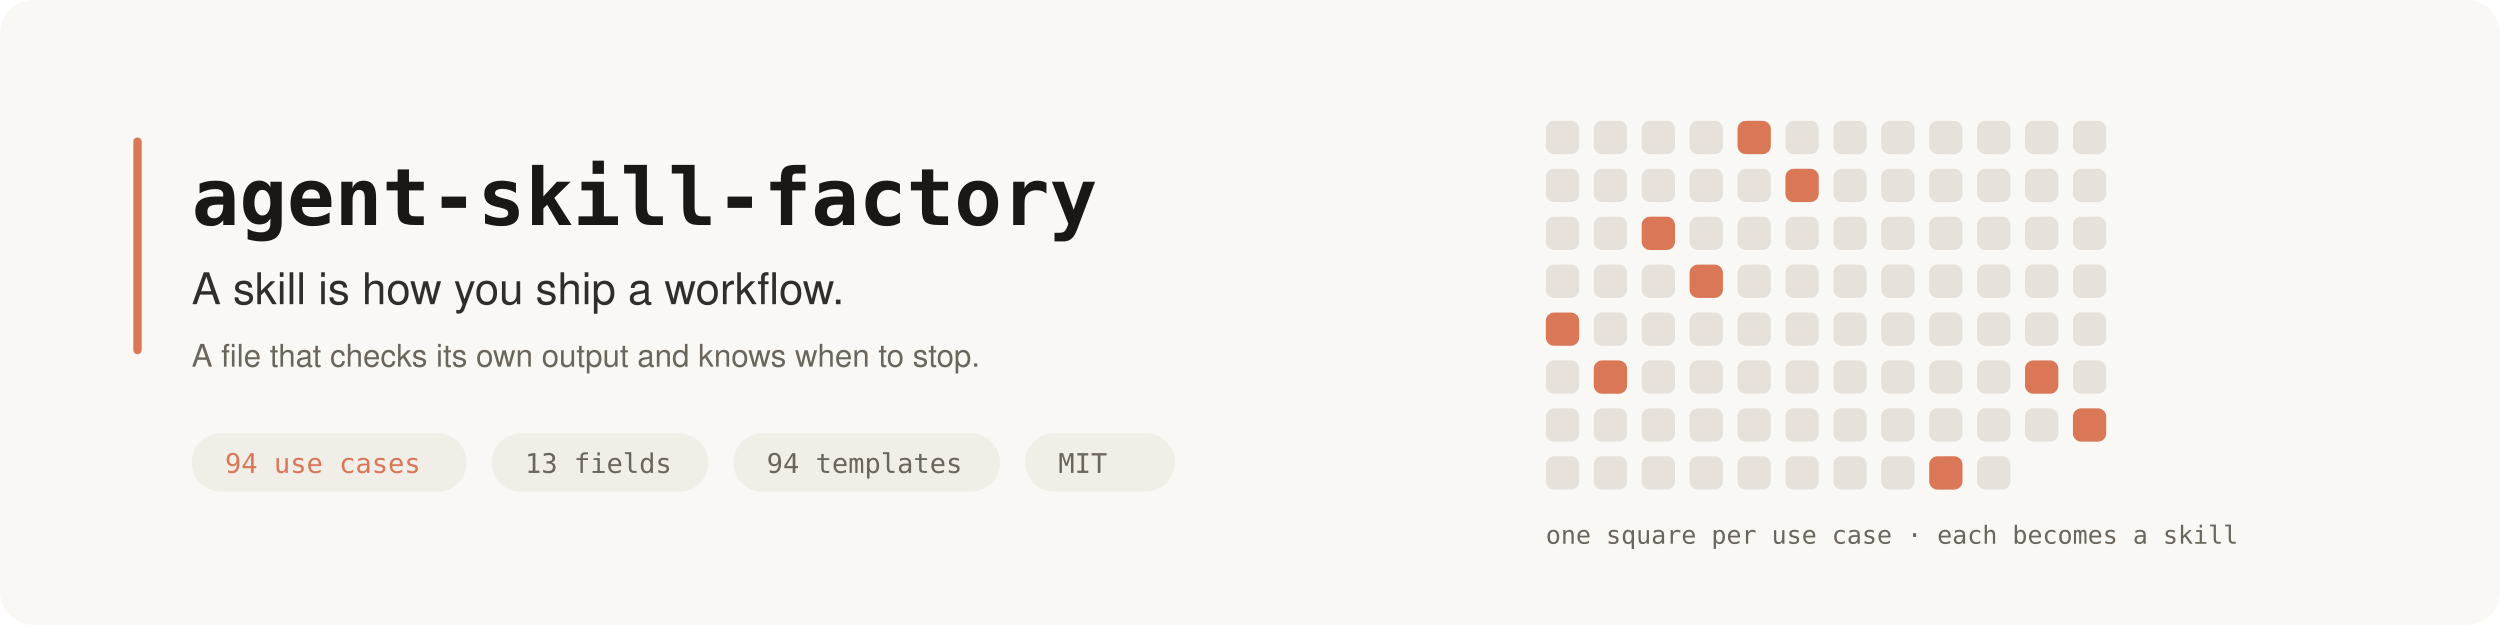
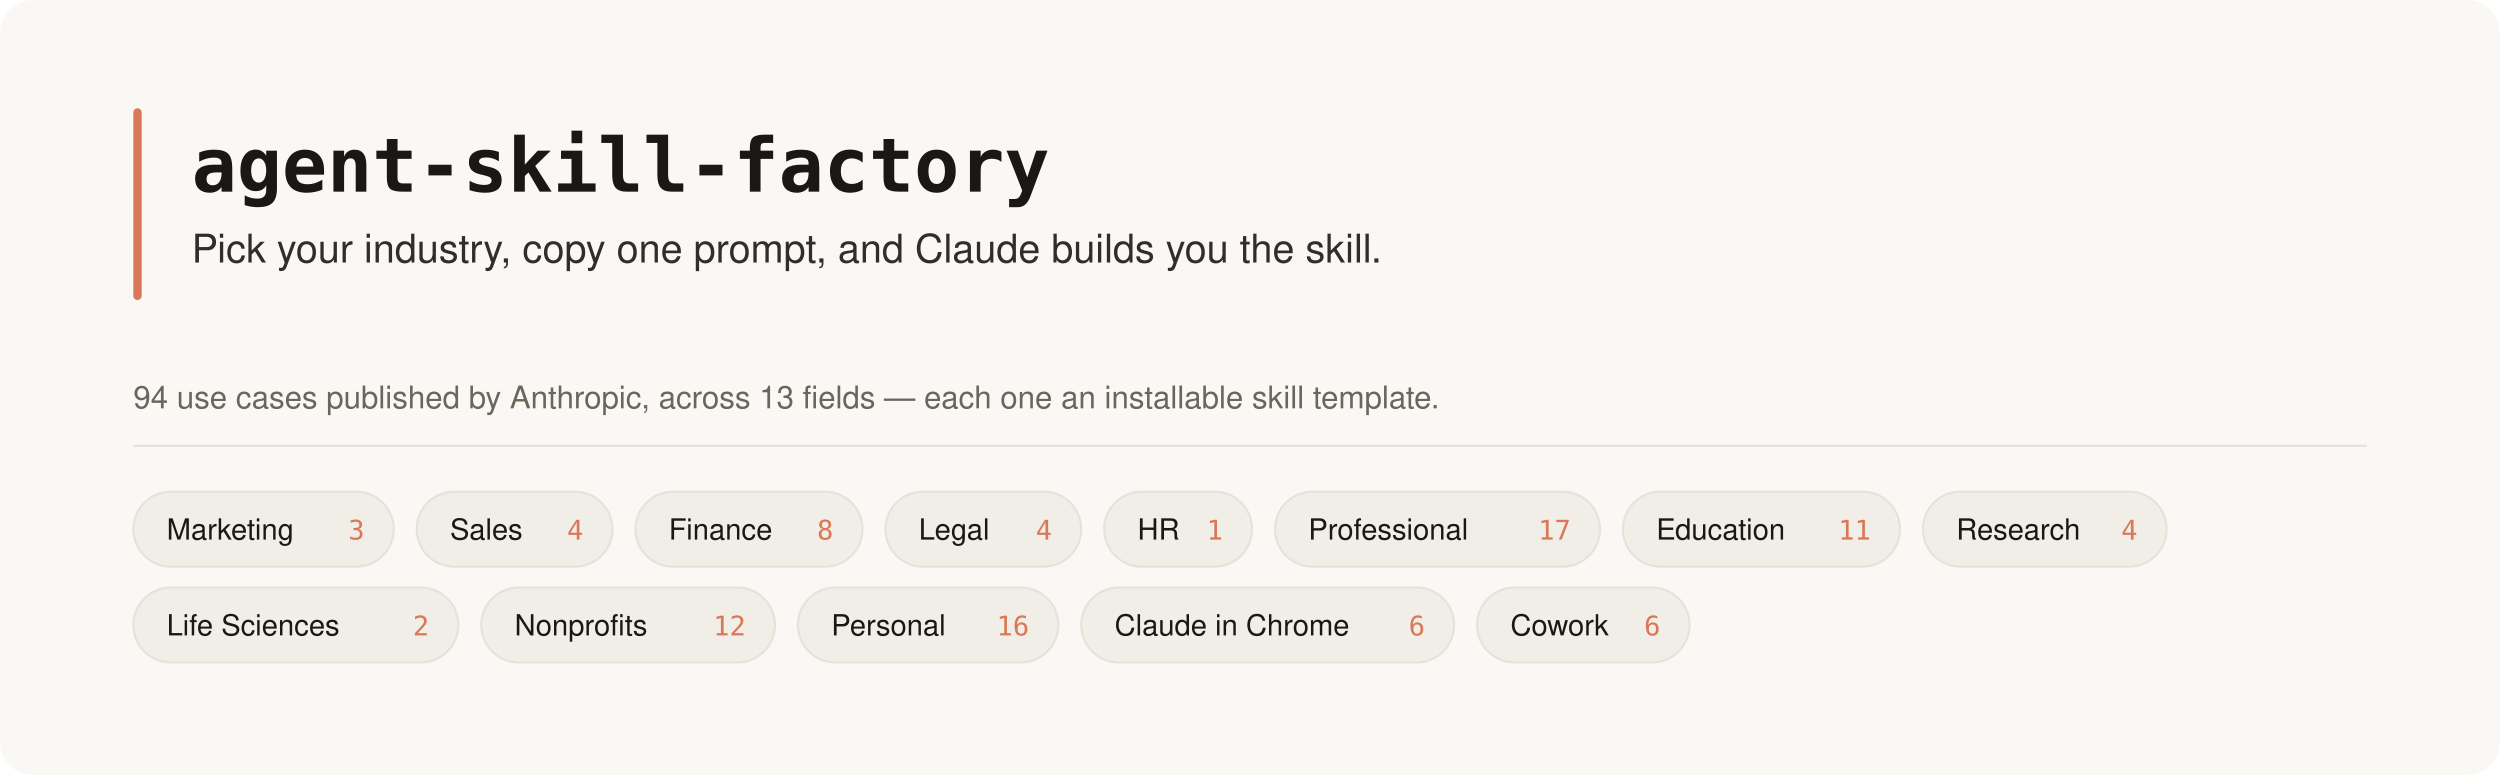
- <svg xmlns="http://www.w3.org/2000/svg" viewBox="0 0 1200 300" width="1200" height="300" role="img" aria-label="agent-skill-factory — a skill is how you ship a workflow. 94 Anthropic use cases, 94 skill templates.">
-   <rect width="1200" height="300" rx="16" fill="#FAF8F5" />
-   <rect x="64" y="66" width="4" height="104" rx="2" fill="#D97757" />
-   <text x="92" y="108" font-family="ui-monospace, SFMono-Regular, Menlo, Consolas, monospace" font-size="38" font-weight="700" fill="#1A1815">agent-skill-factory</text>
-   <text x="92" y="146" font-family="ui-sans-serif, -apple-system, 'Segoe UI', Helvetica, Arial, sans-serif" font-size="21" fill="#1A1815" opacity="0.9">A skill is how you ship a workflow.</text>
-   <text x="92" y="176" font-family="ui-sans-serif, -apple-system, 'Segoe UI', Helvetica, Arial, sans-serif" font-size="15" fill="#6B655C">A file that checks its own output and knows when to stop.</text>
-   <rect x="92" y="208" width="132" height="28" rx="14" fill="#F1EDE7" />
-   <text x="108" y="227" font-family="ui-monospace, SFMono-Regular, Menlo, Consolas, monospace" font-size="13" fill="#D97757">94 use cases</text>
-   <rect x="236" y="208" width="104" height="28" rx="14" fill="#F1EDE7" />
-   <text x="252" y="227" font-family="ui-monospace, SFMono-Regular, Menlo, Consolas, monospace" font-size="13" fill="#6B655C">13 fields</text>
-   <rect x="352" y="208" width="128" height="28" rx="14" fill="#F1EDE7" />
-   <text x="368" y="227" font-family="ui-monospace, SFMono-Regular, Menlo, Consolas, monospace" font-size="13" fill="#6B655C">94 templates</text>
-   <rect x="492" y="208" width="72" height="28" rx="14" fill="#F1EDE7" />
-   <text x="508" y="227" font-family="ui-monospace, SFMono-Regular, Menlo, Consolas, monospace" font-size="13" fill="#6B655C">MIT</text>
-   <rect x="742" y="58" width="16" height="16" rx="4" fill="#E6E1DA" />
-   <rect x="765" y="58" width="16" height="16" rx="4" fill="#E6E1DA" />
-   <rect x="788" y="58" width="16" height="16" rx="4" fill="#E6E1DA" />
-   <rect x="811" y="58" width="16" height="16" rx="4" fill="#E6E1DA" />
-   <rect x="834" y="58" width="16" height="16" rx="4" fill="#D97757" />
-   <rect x="857" y="58" width="16" height="16" rx="4" fill="#E6E1DA" />
-   <rect x="880" y="58" width="16" height="16" rx="4" fill="#E6E1DA" />
-   <rect x="903" y="58" width="16" height="16" rx="4" fill="#E6E1DA" />
-   <rect x="926" y="58" width="16" height="16" rx="4" fill="#E6E1DA" />
-   <rect x="949" y="58" width="16" height="16" rx="4" fill="#E6E1DA" />
-   <rect x="972" y="58" width="16" height="16" rx="4" fill="#E6E1DA" />
-   <rect x="995" y="58" width="16" height="16" rx="4" fill="#E6E1DA" />
-   <rect x="742" y="81" width="16" height="16" rx="4" fill="#E6E1DA" />
-   <rect x="765" y="81" width="16" height="16" rx="4" fill="#E6E1DA" />
-   <rect x="788" y="81" width="16" height="16" rx="4" fill="#E6E1DA" />
-   <rect x="811" y="81" width="16" height="16" rx="4" fill="#E6E1DA" />
-   <rect x="834" y="81" width="16" height="16" rx="4" fill="#E6E1DA" />
-   <rect x="857" y="81" width="16" height="16" rx="4" fill="#D97757" />
-   <rect x="880" y="81" width="16" height="16" rx="4" fill="#E6E1DA" />
-   <rect x="903" y="81" width="16" height="16" rx="4" fill="#E6E1DA" />
-   <rect x="926" y="81" width="16" height="16" rx="4" fill="#E6E1DA" />
-   <rect x="949" y="81" width="16" height="16" rx="4" fill="#E6E1DA" />
-   <rect x="972" y="81" width="16" height="16" rx="4" fill="#E6E1DA" />
-   <rect x="995" y="81" width="16" height="16" rx="4" fill="#E6E1DA" />
-   <rect x="742" y="104" width="16" height="16" rx="4" fill="#E6E1DA" />
-   <rect x="765" y="104" width="16" height="16" rx="4" fill="#E6E1DA" />
-   <rect x="788" y="104" width="16" height="16" rx="4" fill="#D97757" />
-   <rect x="811" y="104" width="16" height="16" rx="4" fill="#E6E1DA" />
-   <rect x="834" y="104" width="16" height="16" rx="4" fill="#E6E1DA" />
-   <rect x="857" y="104" width="16" height="16" rx="4" fill="#E6E1DA" />
-   <rect x="880" y="104" width="16" height="16" rx="4" fill="#E6E1DA" />
-   <rect x="903" y="104" width="16" height="16" rx="4" fill="#E6E1DA" />
-   <rect x="926" y="104" width="16" height="16" rx="4" fill="#E6E1DA" />
-   <rect x="949" y="104" width="16" height="16" rx="4" fill="#E6E1DA" />
-   <rect x="972" y="104" width="16" height="16" rx="4" fill="#E6E1DA" />
-   <rect x="995" y="104" width="16" height="16" rx="4" fill="#E6E1DA" />
-   <rect x="742" y="127" width="16" height="16" rx="4" fill="#E6E1DA" />
-   <rect x="765" y="127" width="16" height="16" rx="4" fill="#E6E1DA" />
-   <rect x="788" y="127" width="16" height="16" rx="4" fill="#E6E1DA" />
-   <rect x="811" y="127" width="16" height="16" rx="4" fill="#D97757" />
-   <rect x="834" y="127" width="16" height="16" rx="4" fill="#E6E1DA" />
-   <rect x="857" y="127" width="16" height="16" rx="4" fill="#E6E1DA" />
-   <rect x="880" y="127" width="16" height="16" rx="4" fill="#E6E1DA" />
-   <rect x="903" y="127" width="16" height="16" rx="4" fill="#E6E1DA" />
-   <rect x="926" y="127" width="16" height="16" rx="4" fill="#E6E1DA" />
-   <rect x="949" y="127" width="16" height="16" rx="4" fill="#E6E1DA" />
-   <rect x="972" y="127" width="16" height="16" rx="4" fill="#E6E1DA" />
-   <rect x="995" y="127" width="16" height="16" rx="4" fill="#E6E1DA" />
-   <rect x="742" y="150" width="16" height="16" rx="4" fill="#D97757" />
-   <rect x="765" y="150" width="16" height="16" rx="4" fill="#E6E1DA" />
-   <rect x="788" y="150" width="16" height="16" rx="4" fill="#E6E1DA" />
-   <rect x="811" y="150" width="16" height="16" rx="4" fill="#E6E1DA" />
-   <rect x="834" y="150" width="16" height="16" rx="4" fill="#E6E1DA" />
-   <rect x="857" y="150" width="16" height="16" rx="4" fill="#E6E1DA" />
-   <rect x="880" y="150" width="16" height="16" rx="4" fill="#E6E1DA" />
-   <rect x="903" y="150" width="16" height="16" rx="4" fill="#E6E1DA" />
-   <rect x="926" y="150" width="16" height="16" rx="4" fill="#E6E1DA" />
-   <rect x="949" y="150" width="16" height="16" rx="4" fill="#E6E1DA" />
-   <rect x="972" y="150" width="16" height="16" rx="4" fill="#E6E1DA" />
-   <rect x="995" y="150" width="16" height="16" rx="4" fill="#E6E1DA" />
-   <rect x="742" y="173" width="16" height="16" rx="4" fill="#E6E1DA" />
-   <rect x="765" y="173" width="16" height="16" rx="4" fill="#D97757" />
-   <rect x="788" y="173" width="16" height="16" rx="4" fill="#E6E1DA" />
-   <rect x="811" y="173" width="16" height="16" rx="4" fill="#E6E1DA" />
-   <rect x="834" y="173" width="16" height="16" rx="4" fill="#E6E1DA" />
-   <rect x="857" y="173" width="16" height="16" rx="4" fill="#E6E1DA" />
-   <rect x="880" y="173" width="16" height="16" rx="4" fill="#E6E1DA" />
-   <rect x="903" y="173" width="16" height="16" rx="4" fill="#E6E1DA" />
-   <rect x="926" y="173" width="16" height="16" rx="4" fill="#E6E1DA" />
-   <rect x="949" y="173" width="16" height="16" rx="4" fill="#E6E1DA" />
-   <rect x="972" y="173" width="16" height="16" rx="4" fill="#D97757" />
-   <rect x="995" y="173" width="16" height="16" rx="4" fill="#E6E1DA" />
-   <rect x="742" y="196" width="16" height="16" rx="4" fill="#E6E1DA" />
-   <rect x="765" y="196" width="16" height="16" rx="4" fill="#E6E1DA" />
-   <rect x="788" y="196" width="16" height="16" rx="4" fill="#E6E1DA" />
-   <rect x="811" y="196" width="16" height="16" rx="4" fill="#E6E1DA" />
-   <rect x="834" y="196" width="16" height="16" rx="4" fill="#E6E1DA" />
-   <rect x="857" y="196" width="16" height="16" rx="4" fill="#E6E1DA" />
-   <rect x="880" y="196" width="16" height="16" rx="4" fill="#E6E1DA" />
-   <rect x="903" y="196" width="16" height="16" rx="4" fill="#E6E1DA" />
-   <rect x="926" y="196" width="16" height="16" rx="4" fill="#E6E1DA" />
-   <rect x="949" y="196" width="16" height="16" rx="4" fill="#E6E1DA" />
-   <rect x="972" y="196" width="16" height="16" rx="4" fill="#E6E1DA" />
-   <rect x="995" y="196" width="16" height="16" rx="4" fill="#D97757" />
-   <rect x="742" y="219" width="16" height="16" rx="4" fill="#E6E1DA" />
-   <rect x="765" y="219" width="16" height="16" rx="4" fill="#E6E1DA" />
-   <rect x="788" y="219" width="16" height="16" rx="4" fill="#E6E1DA" />
-   <rect x="811" y="219" width="16" height="16" rx="4" fill="#E6E1DA" />
-   <rect x="834" y="219" width="16" height="16" rx="4" fill="#E6E1DA" />
-   <rect x="857" y="219" width="16" height="16" rx="4" fill="#E6E1DA" />
-   <rect x="880" y="219" width="16" height="16" rx="4" fill="#E6E1DA" />
-   <rect x="903" y="219" width="16" height="16" rx="4" fill="#E6E1DA" />
-   <rect x="926" y="219" width="16" height="16" rx="4" fill="#D97757" />
-   <rect x="949" y="219" width="16" height="16" rx="4" fill="#E6E1DA" />
-   <text x="742" y="261" font-family="ui-monospace, SFMono-Regular, Menlo, Consolas, monospace" font-size="12" fill="#6B655C">one square per use case · each becomes a skill</text>
+ <svg xmlns="http://www.w3.org/2000/svg" viewBox="0 0 1200 372" width="1200" height="372" role="img" aria-label="agent-skill-factory — 94 use cases published by Anthropic across 13 fields, each an installable Claude skill">
+   <rect width="1200" height="372" rx="16" fill="#FAF8F5" />
+   <rect x="64" y="52" width="4" height="92" rx="2" fill="#D97757" />
+   <text x="92" y="92" font-family="ui-monospace, SFMono-Regular, Menlo, Consolas, monospace" font-size="36" font-weight="700" fill="#1A1815">agent-skill-factory</text>
+   <text x="92" y="126" font-family="ui-sans-serif, -apple-system, 'Segoe UI', Helvetica, Arial, sans-serif" font-size="19" fill="#1A1815" opacity="0.9">Pick your industry, copy one prompt, and Claude builds you the skill.</text>
+   <text x="64" y="196" font-family="ui-sans-serif, -apple-system, 'Segoe UI', Helvetica, Arial, sans-serif" font-size="15" fill="#6B655C">94 use cases published by Anthropic, across 13 fields — each one an installable skill template.</text>
+   <line x1="64" y1="214" x2="1136" y2="214" stroke="#E6E1DA" stroke-width="1" />
+   <rect x="64" y="236" width="125" height="36" rx="18" fill="#F1EDE7" stroke="#E6E1DA" />
+   <text x="80" y="259" font-family="ui-sans-serif, -apple-system, 'Segoe UI', Helvetica, Arial, sans-serif" font-size="14" fill="#1A1815">Marketing</text>
+   <text x="175" y="259" text-anchor="end" font-family="ui-monospace, SFMono-Regular, Menlo, Consolas, monospace" font-size="13" fill="#D97757">3</text>
+   <rect x="200" y="236" width="94" height="36" rx="18" fill="#F1EDE7" stroke="#E6E1DA" />
+   <text x="216" y="259" font-family="ui-sans-serif, -apple-system, 'Segoe UI', Helvetica, Arial, sans-serif" font-size="14" fill="#1A1815">Sales</text>
+   <text x="280" y="259" text-anchor="end" font-family="ui-monospace, SFMono-Regular, Menlo, Consolas, monospace" font-size="13" fill="#D97757">4</text>
+   <rect x="305" y="236" width="109" height="36" rx="18" fill="#F1EDE7" stroke="#E6E1DA" />
+   <text x="321" y="259" font-family="ui-sans-serif, -apple-system, 'Segoe UI', Helvetica, Arial, sans-serif" font-size="14" fill="#1A1815">Finance</text>
+   <text x="400" y="259" text-anchor="end" font-family="ui-monospace, SFMono-Regular, Menlo, Consolas, monospace" font-size="13" fill="#D97757">8</text>
+   <rect x="425" y="236" width="94" height="36" rx="18" fill="#F1EDE7" stroke="#E6E1DA" />
+   <text x="441" y="259" font-family="ui-sans-serif, -apple-system, 'Segoe UI', Helvetica, Arial, sans-serif" font-size="14" fill="#1A1815">Legal</text>
+   <text x="505" y="259" text-anchor="end" font-family="ui-monospace, SFMono-Regular, Menlo, Consolas, monospace" font-size="13" fill="#D97757">4</text>
+   <rect x="530" y="236" width="71" height="36" rx="18" fill="#F1EDE7" stroke="#E6E1DA" />
+   <text x="546" y="259" font-family="ui-sans-serif, -apple-system, 'Segoe UI', Helvetica, Arial, sans-serif" font-size="14" fill="#1A1815">HR</text>
+   <text x="587" y="259" text-anchor="end" font-family="ui-monospace, SFMono-Regular, Menlo, Consolas, monospace" font-size="13" fill="#D97757">1</text>
+   <rect x="612" y="236" width="156" height="36" rx="18" fill="#F1EDE7" stroke="#E6E1DA" />
+   <text x="628" y="259" font-family="ui-sans-serif, -apple-system, 'Segoe UI', Helvetica, Arial, sans-serif" font-size="14" fill="#1A1815">Professional</text>
+   <text x="754" y="259" text-anchor="end" font-family="ui-monospace, SFMono-Regular, Menlo, Consolas, monospace" font-size="13" fill="#D97757">17</text>
+   <rect x="779" y="236" width="133" height="36" rx="18" fill="#F1EDE7" stroke="#E6E1DA" />
+   <text x="795" y="259" font-family="ui-sans-serif, -apple-system, 'Segoe UI', Helvetica, Arial, sans-serif" font-size="14" fill="#1A1815">Education</text>
+   <text x="898" y="259" text-anchor="end" font-family="ui-monospace, SFMono-Regular, Menlo, Consolas, monospace" font-size="13" fill="#D97757">11</text>
+   <rect x="923" y="236" width="117" height="36" rx="18" fill="#F1EDE7" stroke="#E6E1DA" />
+   <text x="939" y="259" font-family="ui-sans-serif, -apple-system, 'Segoe UI', Helvetica, Arial, sans-serif" font-size="14" fill="#1A1815">Research</text>
+   <text x="1026" y="259" text-anchor="end" font-family="ui-monospace, SFMono-Regular, Menlo, Consolas, monospace" font-size="13" fill="#D97757">4</text>
+   <rect x="64" y="282" width="156" height="36" rx="18" fill="#F1EDE7" stroke="#E6E1DA" />
+   <text x="80" y="305" font-family="ui-sans-serif, -apple-system, 'Segoe UI', Helvetica, Arial, sans-serif" font-size="14" fill="#1A1815">Life Sciences</text>
+   <text x="206" y="305" text-anchor="end" font-family="ui-monospace, SFMono-Regular, Menlo, Consolas, monospace" font-size="13" fill="#D97757">2</text>
+   <rect x="231" y="282" width="141" height="36" rx="18" fill="#F1EDE7" stroke="#E6E1DA" />
+   <text x="247" y="305" font-family="ui-sans-serif, -apple-system, 'Segoe UI', Helvetica, Arial, sans-serif" font-size="14" fill="#1A1815">Nonprofits</text>
+   <text x="358" y="305" text-anchor="end" font-family="ui-monospace, SFMono-Regular, Menlo, Consolas, monospace" font-size="13" fill="#D97757">12</text>
+   <rect x="383" y="282" width="125" height="36" rx="18" fill="#F1EDE7" stroke="#E6E1DA" />
+   <text x="399" y="305" font-family="ui-sans-serif, -apple-system, 'Segoe UI', Helvetica, Arial, sans-serif" font-size="14" fill="#1A1815">Personal</text>
+   <text x="494" y="305" text-anchor="end" font-family="ui-monospace, SFMono-Regular, Menlo, Consolas, monospace" font-size="13" fill="#D97757">16</text>
+   <rect x="519" y="282" width="179" height="36" rx="18" fill="#F1EDE7" stroke="#E6E1DA" />
+   <text x="535" y="305" font-family="ui-sans-serif, -apple-system, 'Segoe UI', Helvetica, Arial, sans-serif" font-size="14" fill="#1A1815">Claude in Chrome</text>
+   <text x="684" y="305" text-anchor="end" font-family="ui-monospace, SFMono-Regular, Menlo, Consolas, monospace" font-size="13" fill="#D97757">6</text>
+   <rect x="709" y="282" width="102" height="36" rx="18" fill="#F1EDE7" stroke="#E6E1DA" />
+   <text x="725" y="305" font-family="ui-sans-serif, -apple-system, 'Segoe UI', Helvetica, Arial, sans-serif" font-size="14" fill="#1A1815">Cowork</text>
+   <text x="797" y="305" text-anchor="end" font-family="ui-monospace, SFMono-Regular, Menlo, Consolas, monospace" font-size="13" fill="#D97757">6</text>
</svg>
